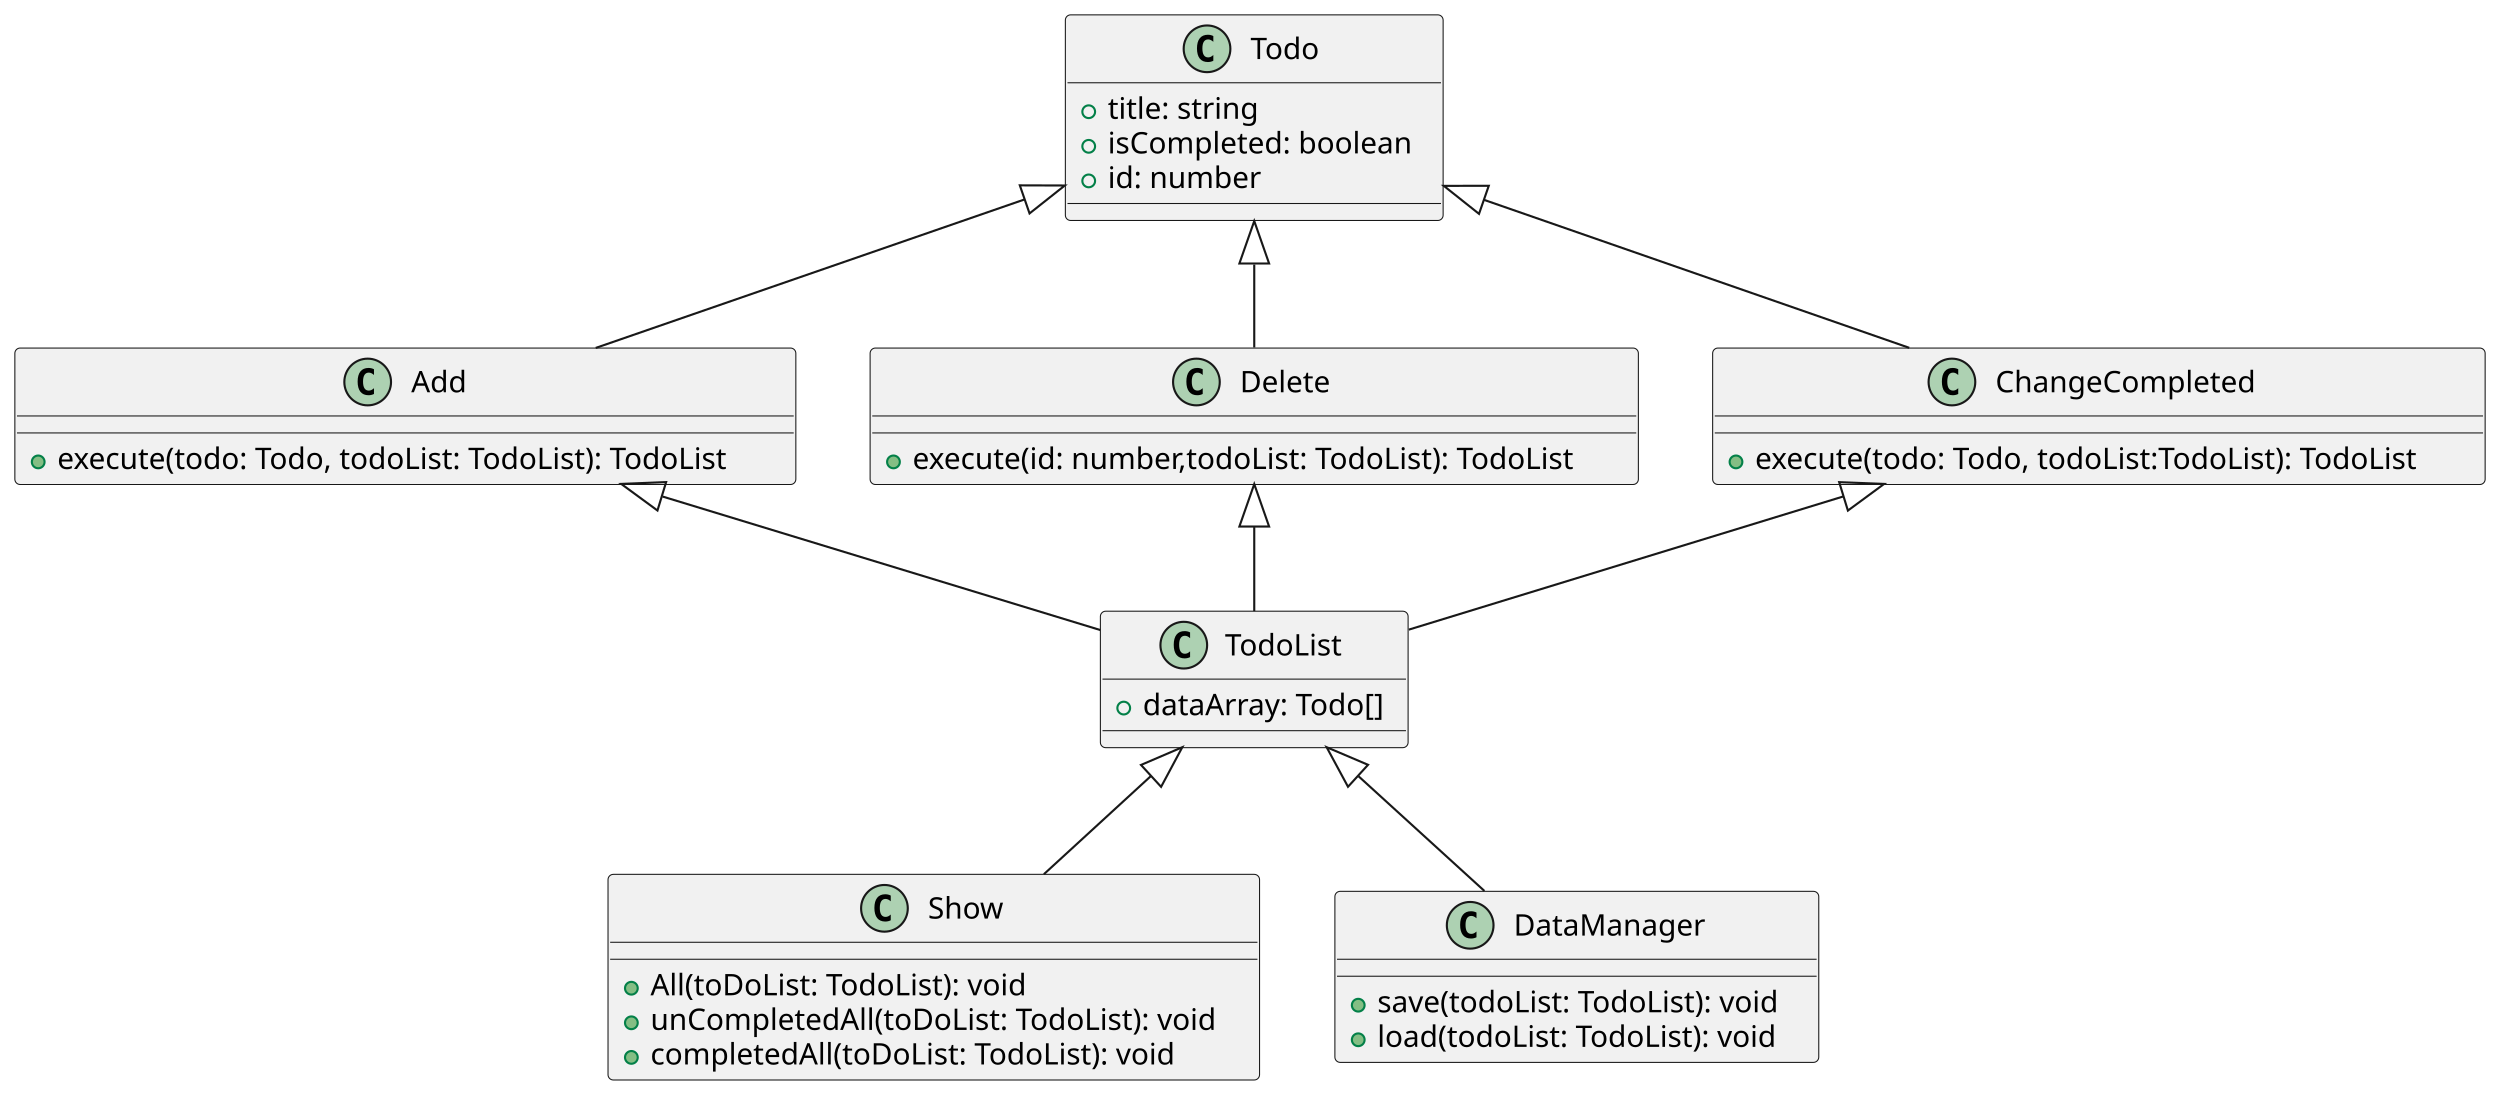
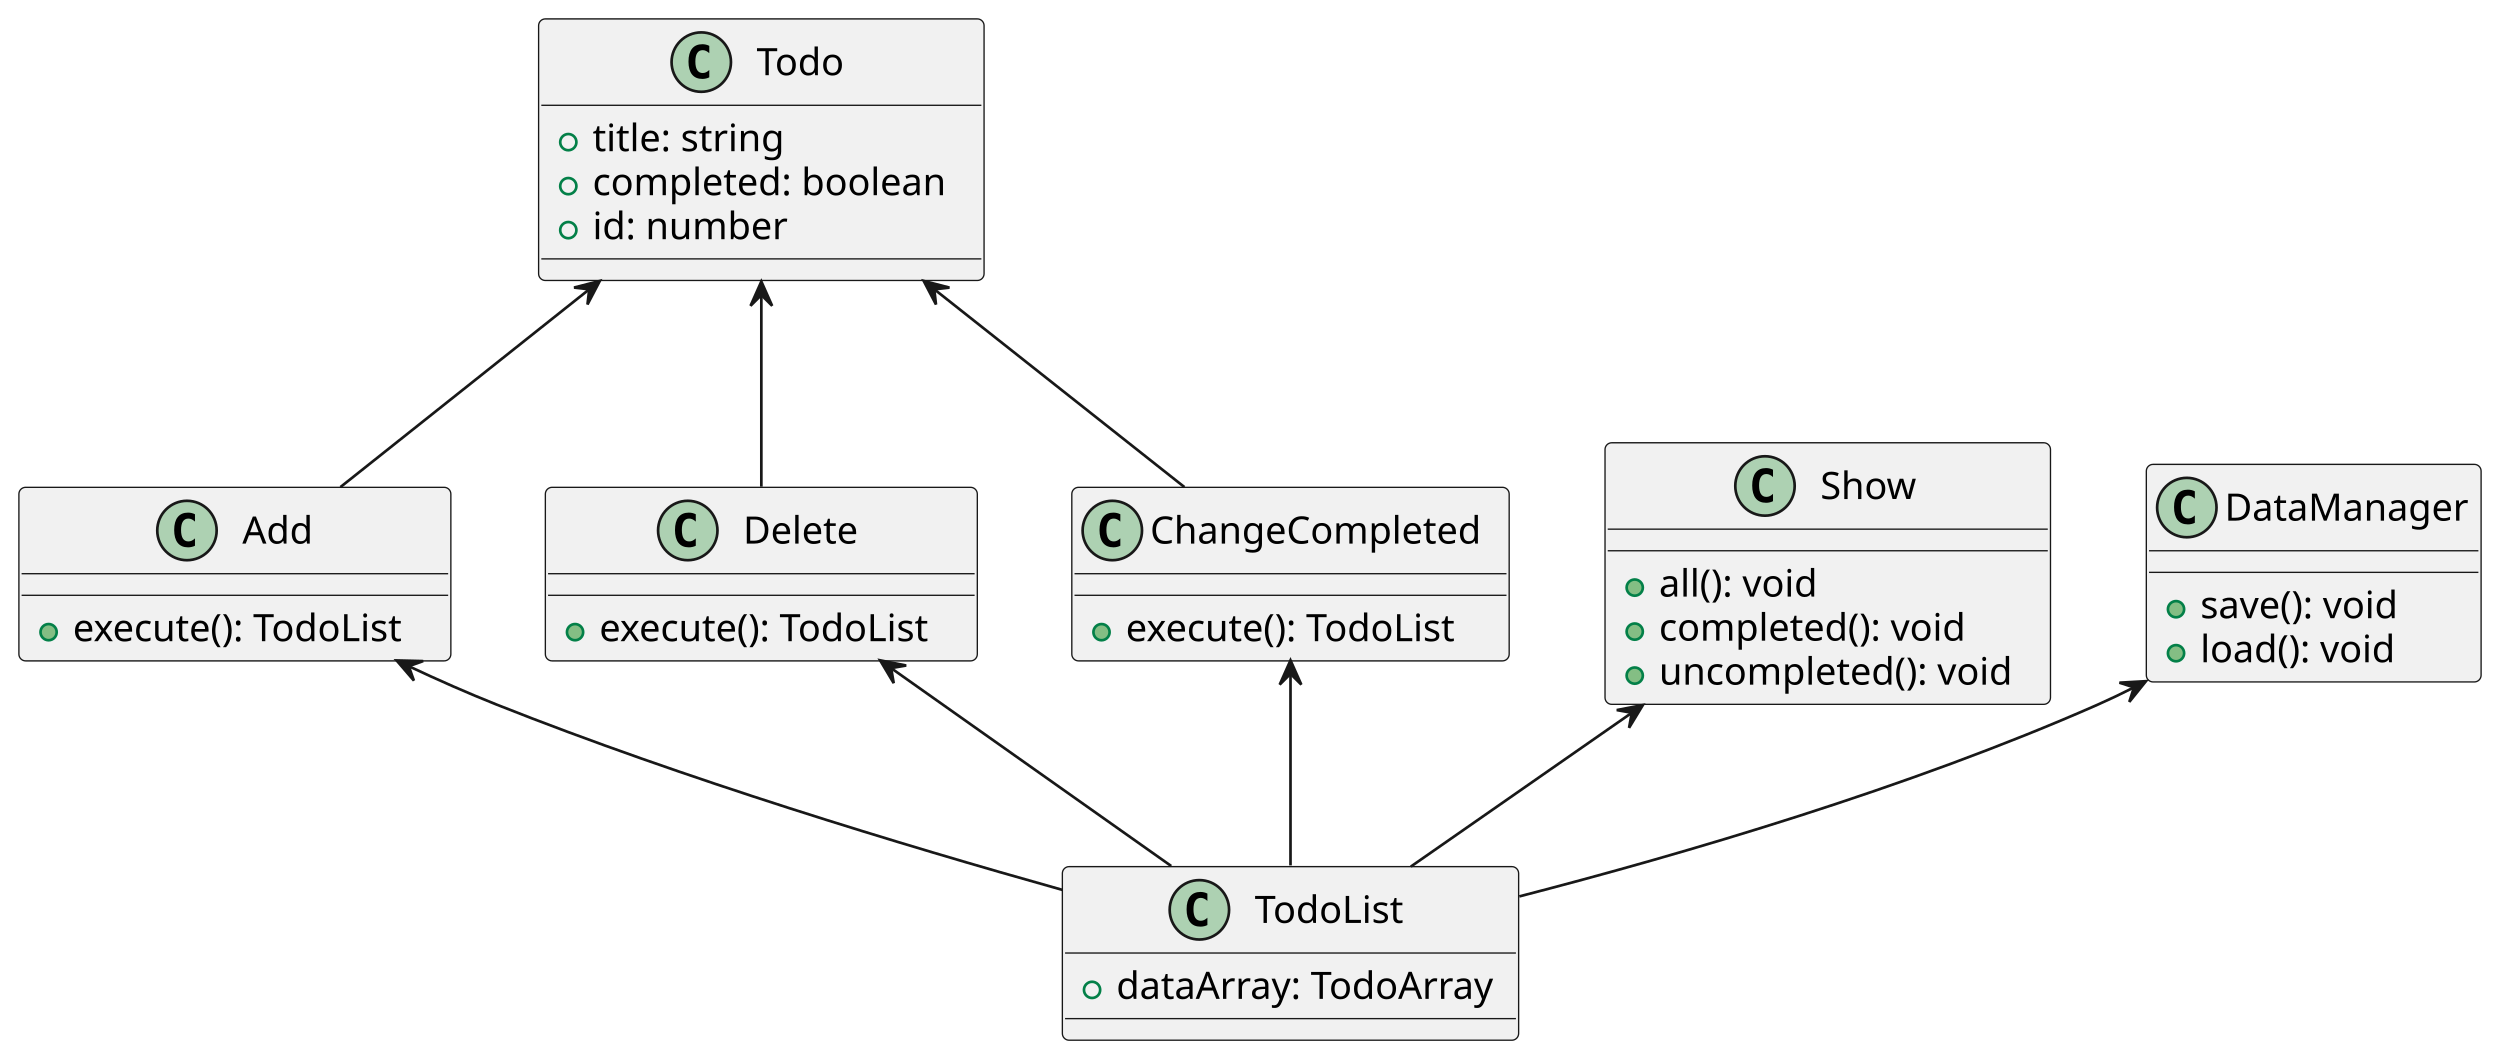
- <svg xmlns="http://www.w3.org/2000/svg" contentStyleType="text/css" height="515px" preserveAspectRatio="none" style="width:1178px;height:515px;background:#FFFFFF;" version="1.1" viewBox="0 0 1178 515" width="1178px" zoomAndPan="magnify">
+ <svg xmlns="http://www.w3.org/2000/svg" contentStyleType="text/css" height="392px" preserveAspectRatio="none" style="width:926px;height:392px;background:#FFFFFF;" version="1.1" viewBox="0 0 926 392" width="926px" zoomAndPan="magnify">
  <defs />
  <g>
    <g id="elem_Todo">
-       <rect codeLine="1" fill="#F1F1F1" height="96.891" id="Todo" rx="2.5" ry="2.5" style="stroke:#181818;stroke-width:0.5;" width="178" x="502" y="7" />
-       <ellipse cx="568.75" cy="23" fill="#ADD1B2" rx="11" ry="11" style="stroke:#181818;stroke-width:1.0;" />
-       <path d="M571.719,28.641 Q571.141,28.938 570.5,29.078 Q569.859,29.234 569.156,29.234 Q566.656,29.234 565.328,27.594 Q564.016,25.938 564.016,22.812 Q564.016,19.688 565.328,18.031 Q566.656,16.375 569.156,16.375 Q569.859,16.375 570.5,16.531 Q571.156,16.688 571.719,16.984 L571.719,19.703 Q571.094,19.125 570.5,18.859 Q569.906,18.578 569.281,18.578 Q567.938,18.578 567.25,19.656 Q566.562,20.719 566.562,22.812 Q566.562,24.906 567.25,25.984 Q567.938,27.047 569.281,27.047 Q569.906,27.047 570.5,26.781 Q571.094,26.5 571.719,25.922 L571.719,28.641 Z " fill="#000000" />
-       <text fill="#000000" font-family="sans-serif" font-size="14" lengthAdjust="spacing" textLength="36" x="589.25" y="27.847">Todo</text>
-       <line style="stroke:#181818;stroke-width:0.5;" x1="503" x2="679" y1="39" y2="39" />
-       <ellipse cx="513" cy="52.648" fill="none" rx="3" ry="3" style="stroke:#038048;stroke-width:1.0;" />
-       <text fill="#000000" font-family="sans-serif" font-size="14" lengthAdjust="spacing" textLength="73" x="522" y="55.995">title: string</text>
-       <ellipse cx="513" cy="68.945" fill="none" rx="3" ry="3" style="stroke:#038048;stroke-width:1.0;" />
-       <text fill="#000000" font-family="sans-serif" font-size="14" lengthAdjust="spacing" textLength="152" x="522" y="72.292">isCompleted: boolean</text>
-       <ellipse cx="513" cy="85.242" fill="none" rx="3" ry="3" style="stroke:#038048;stroke-width:1.0;" />
-       <text fill="#000000" font-family="sans-serif" font-size="14" lengthAdjust="spacing" textLength="75" x="522" y="88.589">id: number</text>
-       <line style="stroke:#181818;stroke-width:0.5;" x1="503" x2="679" y1="95.891" y2="95.891" />
+       <rect codeLine="1" fill="#F1F1F1" height="96.891" id="Todo" rx="2.5" ry="2.5" style="stroke:#181818;stroke-width:0.5;" width="165" x="199.5" y="7" />
+       <ellipse cx="259.75" cy="23" fill="#ADD1B2" rx="11" ry="11" style="stroke:#181818;stroke-width:1.0;" />
+       <path d="M262.719,28.641 Q262.141,28.938 261.5,29.078 Q260.859,29.234 260.156,29.234 Q257.656,29.234 256.328,27.594 Q255.016,25.938 255.016,22.812 Q255.016,19.688 256.328,18.031 Q257.656,16.375 260.156,16.375 Q260.859,16.375 261.5,16.531 Q262.156,16.688 262.719,16.984 L262.719,19.703 Q262.094,19.125 261.5,18.859 Q260.906,18.578 260.281,18.578 Q258.938,18.578 258.25,19.656 Q257.562,20.719 257.562,22.812 Q257.562,24.906 258.25,25.984 Q258.938,27.047 260.281,27.047 Q260.906,27.047 261.5,26.781 Q262.094,26.5 262.719,25.922 L262.719,28.641 Z " fill="#000000" />
+       <text fill="#000000" font-family="sans-serif" font-size="14" lengthAdjust="spacing" textLength="36" x="280.25" y="27.847">Todo</text>
+       <line style="stroke:#181818;stroke-width:0.5;" x1="200.5" x2="363.5" y1="39" y2="39" />
+       <ellipse cx="210.5" cy="52.648" fill="none" rx="3" ry="3" style="stroke:#038048;stroke-width:1.0;" />
+       <text fill="#000000" font-family="sans-serif" font-size="14" lengthAdjust="spacing" textLength="73" x="219.5" y="55.995">title: string</text>
+       <ellipse cx="210.5" cy="68.945" fill="none" rx="3" ry="3" style="stroke:#038048;stroke-width:1.0;" />
+       <text fill="#000000" font-family="sans-serif" font-size="14" lengthAdjust="spacing" textLength="139" x="219.5" y="72.292">completed: boolean</text>
+       <ellipse cx="210.5" cy="85.242" fill="none" rx="3" ry="3" style="stroke:#038048;stroke-width:1.0;" />
+       <text fill="#000000" font-family="sans-serif" font-size="14" lengthAdjust="spacing" textLength="75" x="219.5" y="88.589">id: number</text>
+       <line style="stroke:#181818;stroke-width:0.5;" x1="200.5" x2="363.5" y1="95.891" y2="95.891" />
+     </g>
+     <g id="elem_Add">
+       <rect codeLine="6" fill="#F1F1F1" height="64.297" id="Add" rx="2.5" ry="2.5" style="stroke:#181818;stroke-width:0.5;" width="160" x="7" y="180.5" />
+       <ellipse cx="69.25" cy="196.5" fill="#ADD1B2" rx="11" ry="11" style="stroke:#181818;stroke-width:1.0;" />
+       <path d="M72.219,202.141 Q71.641,202.438 71,202.578 Q70.359,202.734 69.656,202.734 Q67.156,202.734 65.828,201.094 Q64.516,199.438 64.516,196.312 Q64.516,193.188 65.828,191.531 Q67.156,189.875 69.656,189.875 Q70.359,189.875 71,190.031 Q71.656,190.188 72.219,190.484 L72.219,193.203 Q71.594,192.625 71,192.359 Q70.406,192.078 69.781,192.078 Q68.438,192.078 67.75,193.156 Q67.062,194.219 67.062,196.312 Q67.062,198.406 67.75,199.484 Q68.438,200.547 69.781,200.547 Q70.406,200.547 71,200.281 Q71.594,200 72.219,199.422 L72.219,202.141 Z " fill="#000000" />
+       <text fill="#000000" font-family="sans-serif" font-size="14" lengthAdjust="spacing" textLength="27" x="89.75" y="201.347">Add</text>
+       <line style="stroke:#181818;stroke-width:0.5;" x1="8" x2="166" y1="212.5" y2="212.5" />
+       <line style="stroke:#181818;stroke-width:0.5;" x1="8" x2="166" y1="220.5" y2="220.5" />
+       <ellipse cx="18" cy="234.148" fill="#84BE84" rx="3" ry="3" style="stroke:#038048;stroke-width:1.0;" />
+       <text fill="#000000" font-family="sans-serif" font-size="14" lengthAdjust="spacing" textLength="134" x="27" y="237.495">execute(): TodoList</text>
+     </g>
+     <g id="elem_Delete">
+       <rect codeLine="9" fill="#F1F1F1" height="64.297" id="Delete" rx="2.5" ry="2.5" style="stroke:#181818;stroke-width:0.5;" width="160" x="202" y="180.5" />
+       <ellipse cx="254.75" cy="196.5" fill="#ADD1B2" rx="11" ry="11" style="stroke:#181818;stroke-width:1.0;" />
+       <path d="M257.719,202.141 Q257.141,202.438 256.5,202.578 Q255.859,202.734 255.156,202.734 Q252.656,202.734 251.328,201.094 Q250.016,199.438 250.016,196.312 Q250.016,193.188 251.328,191.531 Q252.656,189.875 255.156,189.875 Q255.859,189.875 256.5,190.031 Q257.156,190.188 257.719,190.484 L257.719,193.203 Q257.094,192.625 256.5,192.359 Q255.906,192.078 255.281,192.078 Q253.938,192.078 253.25,193.156 Q252.562,194.219 252.562,196.312 Q252.562,198.406 253.25,199.484 Q253.938,200.547 255.281,200.547 Q255.906,200.547 256.5,200.281 Q257.094,200 257.719,199.422 L257.719,202.141 Z " fill="#000000" />
+       <text fill="#000000" font-family="sans-serif" font-size="14" lengthAdjust="spacing" textLength="46" x="275.25" y="201.347">Delete</text>
+       <line style="stroke:#181818;stroke-width:0.5;" x1="203" x2="361" y1="212.5" y2="212.5" />
+       <line style="stroke:#181818;stroke-width:0.5;" x1="203" x2="361" y1="220.5" y2="220.5" />
+       <ellipse cx="213" cy="234.148" fill="#84BE84" rx="3" ry="3" style="stroke:#038048;stroke-width:1.0;" />
+       <text fill="#000000" font-family="sans-serif" font-size="14" lengthAdjust="spacing" textLength="134" x="222" y="237.495">execute(): TodoList</text>
+     </g>
+     <g id="elem_ChangeCompleted">
+       <rect codeLine="12" fill="#F1F1F1" height="64.297" id="ChangeCompleted" rx="2.5" ry="2.5" style="stroke:#181818;stroke-width:0.5;" width="162" x="397" y="180.5" />
+       <ellipse cx="412" cy="196.5" fill="#ADD1B2" rx="11" ry="11" style="stroke:#181818;stroke-width:1.0;" />
+       <path d="M414.969,202.141 Q414.391,202.438 413.75,202.578 Q413.109,202.734 412.406,202.734 Q409.906,202.734 408.578,201.094 Q407.266,199.438 407.266,196.312 Q407.266,193.188 408.578,191.531 Q409.906,189.875 412.406,189.875 Q413.109,189.875 413.75,190.031 Q414.406,190.188 414.969,190.484 L414.969,193.203 Q414.344,192.625 413.75,192.359 Q413.156,192.078 412.531,192.078 Q411.188,192.078 410.5,193.156 Q409.812,194.219 409.812,196.312 Q409.812,198.406 410.5,199.484 Q411.188,200.547 412.531,200.547 Q413.156,200.547 413.75,200.281 Q414.344,200 414.969,199.422 L414.969,202.141 Z " fill="#000000" />
+       <text fill="#000000" font-family="sans-serif" font-size="14" lengthAdjust="spacing" textLength="130" x="426" y="201.347">ChangeCompleted</text>
+       <line style="stroke:#181818;stroke-width:0.5;" x1="398" x2="558" y1="212.5" y2="212.5" />
+       <line style="stroke:#181818;stroke-width:0.5;" x1="398" x2="558" y1="220.5" y2="220.5" />
+       <ellipse cx="408" cy="234.148" fill="#84BE84" rx="3" ry="3" style="stroke:#038048;stroke-width:1.0;" />
+       <text fill="#000000" font-family="sans-serif" font-size="14" lengthAdjust="spacing" textLength="134" x="417" y="237.495">execute(): TodoList</text>
+     </g>
+     <g id="elem_Show">
+       <rect codeLine="16" fill="#F1F1F1" height="96.891" id="Show" rx="2.5" ry="2.5" style="stroke:#181818;stroke-width:0.5;" width="165" x="594.5" y="164" />
+       <ellipse cx="653.75" cy="180" fill="#ADD1B2" rx="11" ry="11" style="stroke:#181818;stroke-width:1.0;" />
+       <path d="M656.719,185.641 Q656.141,185.938 655.5,186.078 Q654.859,186.234 654.156,186.234 Q651.656,186.234 650.328,184.594 Q649.016,182.938 649.016,179.812 Q649.016,176.688 650.328,175.031 Q651.656,173.375 654.156,173.375 Q654.859,173.375 655.5,173.531 Q656.156,173.688 656.719,173.984 L656.719,176.703 Q656.094,176.125 655.5,175.859 Q654.906,175.578 654.281,175.578 Q652.938,175.578 652.25,176.656 Q651.562,177.719 651.562,179.812 Q651.562,181.906 652.25,182.984 Q652.938,184.047 654.281,184.047 Q654.906,184.047 655.5,183.781 Q656.094,183.5 656.719,182.922 L656.719,185.641 Z " fill="#000000" />
+       <text fill="#000000" font-family="sans-serif" font-size="14" lengthAdjust="spacing" textLength="38" x="674.25" y="184.847">Show</text>
+       <line style="stroke:#181818;stroke-width:0.5;" x1="595.5" x2="758.5" y1="196" y2="196" />
+       <line style="stroke:#181818;stroke-width:0.5;" x1="595.5" x2="758.5" y1="204" y2="204" />
+       <ellipse cx="605.5" cy="217.648" fill="#84BE84" rx="3" ry="3" style="stroke:#038048;stroke-width:1.0;" />
+       <text fill="#000000" font-family="sans-serif" font-size="14" lengthAdjust="spacing" textLength="61" x="614.5" y="220.995">all(): void</text>
+       <ellipse cx="605.5" cy="233.945" fill="#84BE84" rx="3" ry="3" style="stroke:#038048;stroke-width:1.0;" />
+       <text fill="#000000" font-family="sans-serif" font-size="14" lengthAdjust="spacing" textLength="121" x="614.5" y="237.292">completed(): void</text>
+       <ellipse cx="605.5" cy="250.242" fill="#84BE84" rx="3" ry="3" style="stroke:#038048;stroke-width:1.0;" />
+       <text fill="#000000" font-family="sans-serif" font-size="14" lengthAdjust="spacing" textLength="139" x="614.5" y="253.589">uncompleted(): void</text>
+     </g>
+     <g id="elem_DataManager">
+       <rect codeLine="22" fill="#F1F1F1" height="80.594" id="DataManager" rx="2.5" ry="2.5" style="stroke:#181818;stroke-width:0.5;" width="124" x="795" y="172" />
+       <ellipse cx="810" cy="188" fill="#ADD1B2" rx="11" ry="11" style="stroke:#181818;stroke-width:1.0;" />
+       <path d="M812.969,193.641 Q812.391,193.938 811.75,194.078 Q811.109,194.234 810.406,194.234 Q807.906,194.234 806.578,192.594 Q805.266,190.938 805.266,187.812 Q805.266,184.688 806.578,183.031 Q807.906,181.375 810.406,181.375 Q811.109,181.375 811.75,181.531 Q812.406,181.688 812.969,181.984 L812.969,184.703 Q812.344,184.125 811.75,183.859 Q811.156,183.578 810.531,183.578 Q809.188,183.578 808.5,184.656 Q807.812,185.719 807.812,187.812 Q807.812,189.906 808.5,190.984 Q809.188,192.047 810.531,192.047 Q811.156,192.047 811.75,191.781 Q812.344,191.5 812.969,190.922 L812.969,193.641 Z " fill="#000000" />
+       <text fill="#000000" font-family="sans-serif" font-size="14" lengthAdjust="spacing" textLength="92" x="824" y="192.847">DataManager</text>
+       <line style="stroke:#181818;stroke-width:0.5;" x1="796" x2="918" y1="204" y2="204" />
+       <line style="stroke:#181818;stroke-width:0.5;" x1="796" x2="918" y1="212" y2="212" />
+       <ellipse cx="806" cy="225.648" fill="#84BE84" rx="3" ry="3" style="stroke:#038048;stroke-width:1.0;" />
+       <text fill="#000000" font-family="sans-serif" font-size="14" lengthAdjust="spacing" textLength="79" x="815" y="228.995">save(): void</text>
+       <ellipse cx="806" cy="241.945" fill="#84BE84" rx="3" ry="3" style="stroke:#038048;stroke-width:1.0;" />
+       <text fill="#000000" font-family="sans-serif" font-size="14" lengthAdjust="spacing" textLength="76" x="815" y="245.292">load(): void</text>
    </g>
    <g id="elem_TodoList">
-       <rect codeLine="6" fill="#F1F1F1" height="64.297" id="TodoList" rx="2.5" ry="2.5" style="stroke:#181818;stroke-width:0.5;" width="145" x="518.5" y="288" />
-       <ellipse cx="557.8" cy="304" fill="#ADD1B2" rx="11" ry="11" style="stroke:#181818;stroke-width:1.0;" />
-       <path d="M560.769,309.641 Q560.191,309.938 559.55,310.078 Q558.909,310.234 558.206,310.234 Q555.706,310.234 554.378,308.594 Q553.066,306.938 553.066,303.812 Q553.066,300.688 554.378,299.031 Q555.706,297.375 558.206,297.375 Q558.909,297.375 559.55,297.531 Q560.206,297.688 560.769,297.984 L560.769,300.703 Q560.144,300.125 559.55,299.859 Q558.956,299.578 558.331,299.578 Q556.987,299.578 556.3,300.656 Q555.612,301.719 555.612,303.812 Q555.612,305.906 556.3,306.984 Q556.987,308.047 558.331,308.047 Q558.956,308.047 559.55,307.781 Q560.144,307.5 560.769,306.922 L560.769,309.641 Z " fill="#000000" />
-       <text fill="#000000" font-family="sans-serif" font-size="14" lengthAdjust="spacing" textLength="59" x="577.2" y="308.847">TodoList</text>
-       <line style="stroke:#181818;stroke-width:0.5;" x1="519.5" x2="662.5" y1="320" y2="320" />
-       <ellipse cx="529.5" cy="333.648" fill="none" rx="3" ry="3" style="stroke:#038048;stroke-width:1.0;" />
-       <text fill="#000000" font-family="sans-serif" font-size="14" lengthAdjust="spacing" textLength="119" x="538.5" y="336.995">dataArray: Todo[]</text>
-       <line style="stroke:#181818;stroke-width:0.5;" x1="519.5" x2="662.5" y1="344.297" y2="344.297" />
+       <rect codeLine="27" fill="#F1F1F1" height="64.297" id="TodoList" rx="2.5" ry="2.5" style="stroke:#181818;stroke-width:0.5;" width="169" x="393.5" y="321" />
+       <ellipse cx="444.25" cy="337" fill="#ADD1B2" rx="11" ry="11" style="stroke:#181818;stroke-width:1.0;" />
+       <path d="M447.219,342.641 Q446.641,342.938 446,343.078 Q445.359,343.234 444.656,343.234 Q442.156,343.234 440.828,341.594 Q439.516,339.938 439.516,336.812 Q439.516,333.688 440.828,332.031 Q442.156,330.375 444.656,330.375 Q445.359,330.375 446,330.531 Q446.656,330.688 447.219,330.984 L447.219,333.703 Q446.594,333.125 446,332.859 Q445.406,332.578 444.781,332.578 Q443.438,332.578 442.75,333.656 Q442.062,334.719 442.062,336.812 Q442.062,338.906 442.75,339.984 Q443.438,341.047 444.781,341.047 Q445.406,341.047 446,340.781 Q446.594,340.5 447.219,339.922 L447.219,342.641 Z " fill="#000000" />
+       <text fill="#000000" font-family="sans-serif" font-size="14" lengthAdjust="spacing" textLength="59" x="464.75" y="341.847">TodoList</text>
+       <line style="stroke:#181818;stroke-width:0.5;" x1="394.5" x2="561.5" y1="353" y2="353" />
+       <ellipse cx="404.5" cy="366.648" fill="none" rx="3" ry="3" style="stroke:#038048;stroke-width:1.0;" />
+       <text fill="#000000" font-family="sans-serif" font-size="14" lengthAdjust="spacing" textLength="143" x="413.5" y="369.995">dataArray: TodoArray</text>
+       <line style="stroke:#181818;stroke-width:0.5;" x1="394.5" x2="561.5" y1="377.297" y2="377.297" />
    </g>
-     <g id="elem_Add">
-       <rect codeLine="9" fill="#F1F1F1" height="64.297" id="Add" rx="2.5" ry="2.5" style="stroke:#181818;stroke-width:0.5;" width="368" x="7" y="164" />
-       <ellipse cx="173.25" cy="180" fill="#ADD1B2" rx="11" ry="11" style="stroke:#181818;stroke-width:1.0;" />
-       <path d="M176.219,185.641 Q175.641,185.938 175,186.078 Q174.359,186.234 173.656,186.234 Q171.156,186.234 169.828,184.594 Q168.516,182.938 168.516,179.812 Q168.516,176.688 169.828,175.031 Q171.156,173.375 173.656,173.375 Q174.359,173.375 175,173.531 Q175.656,173.688 176.219,173.984 L176.219,176.703 Q175.594,176.125 175,175.859 Q174.406,175.578 173.781,175.578 Q172.438,175.578 171.75,176.656 Q171.062,177.719 171.062,179.812 Q171.062,181.906 171.75,182.984 Q172.438,184.047 173.781,184.047 Q174.406,184.047 175,183.781 Q175.594,183.5 176.219,182.922 L176.219,185.641 Z " fill="#000000" />
-       <text fill="#000000" font-family="sans-serif" font-size="14" lengthAdjust="spacing" textLength="27" x="193.75" y="184.847">Add</text>
-       <line style="stroke:#181818;stroke-width:0.5;" x1="8" x2="374" y1="196" y2="196" />
-       <line style="stroke:#181818;stroke-width:0.5;" x1="8" x2="374" y1="204" y2="204" />
-       <ellipse cx="18" cy="217.648" fill="#84BE84" rx="3" ry="3" style="stroke:#038048;stroke-width:1.0;" />
-       <text fill="#000000" font-family="sans-serif" font-size="14" lengthAdjust="spacing" textLength="342" x="27" y="220.995">execute(todo: Todo, todoList: TodoList): TodoList</text>
-     </g>
-     <g id="elem_Delete">
-       <rect codeLine="12" fill="#F1F1F1" height="64.297" id="Delete" rx="2.5" ry="2.5" style="stroke:#181818;stroke-width:0.5;" width="362" x="410" y="164" />
-       <ellipse cx="563.75" cy="180" fill="#ADD1B2" rx="11" ry="11" style="stroke:#181818;stroke-width:1.0;" />
-       <path d="M566.719,185.641 Q566.141,185.938 565.5,186.078 Q564.859,186.234 564.156,186.234 Q561.656,186.234 560.328,184.594 Q559.016,182.938 559.016,179.812 Q559.016,176.688 560.328,175.031 Q561.656,173.375 564.156,173.375 Q564.859,173.375 565.5,173.531 Q566.156,173.688 566.719,173.984 L566.719,176.703 Q566.094,176.125 565.5,175.859 Q564.906,175.578 564.281,175.578 Q562.938,175.578 562.25,176.656 Q561.562,177.719 561.562,179.812 Q561.562,181.906 562.25,182.984 Q562.938,184.047 564.281,184.047 Q564.906,184.047 565.5,183.781 Q566.094,183.5 566.719,182.922 L566.719,185.641 Z " fill="#000000" />
-       <text fill="#000000" font-family="sans-serif" font-size="14" lengthAdjust="spacing" textLength="46" x="584.25" y="184.847">Delete</text>
-       <line style="stroke:#181818;stroke-width:0.5;" x1="411" x2="771" y1="196" y2="196" />
-       <line style="stroke:#181818;stroke-width:0.5;" x1="411" x2="771" y1="204" y2="204" />
-       <ellipse cx="421" cy="217.648" fill="#84BE84" rx="3" ry="3" style="stroke:#038048;stroke-width:1.0;" />
-       <text fill="#000000" font-family="sans-serif" font-size="14" lengthAdjust="spacing" textLength="336" x="430" y="220.995">execute(id: number,todoList: TodoList): TodoList</text>
-     </g>
-     <g id="elem_ChangeCompleted">
-       <rect codeLine="15" fill="#F1F1F1" height="64.297" id="ChangeCompleted" rx="2.5" ry="2.5" style="stroke:#181818;stroke-width:0.5;" width="364" x="807" y="164" />
-       <ellipse cx="919.75" cy="180" fill="#ADD1B2" rx="11" ry="11" style="stroke:#181818;stroke-width:1.0;" />
-       <path d="M922.719,185.641 Q922.141,185.938 921.5,186.078 Q920.859,186.234 920.156,186.234 Q917.656,186.234 916.328,184.594 Q915.016,182.938 915.016,179.812 Q915.016,176.688 916.328,175.031 Q917.656,173.375 920.156,173.375 Q920.859,173.375 921.5,173.531 Q922.156,173.688 922.719,173.984 L922.719,176.703 Q922.094,176.125 921.5,175.859 Q920.906,175.578 920.281,175.578 Q918.938,175.578 918.25,176.656 Q917.562,177.719 917.562,179.812 Q917.562,181.906 918.25,182.984 Q918.938,184.047 920.281,184.047 Q920.906,184.047 921.5,183.781 Q922.094,183.5 922.719,182.922 L922.719,185.641 Z " fill="#000000" />
-       <text fill="#000000" font-family="sans-serif" font-size="14" lengthAdjust="spacing" textLength="130" x="940.25" y="184.847">ChangeCompleted</text>
-       <line style="stroke:#181818;stroke-width:0.5;" x1="808" x2="1170" y1="196" y2="196" />
-       <line style="stroke:#181818;stroke-width:0.5;" x1="808" x2="1170" y1="204" y2="204" />
-       <ellipse cx="818" cy="217.648" fill="#84BE84" rx="3" ry="3" style="stroke:#038048;stroke-width:1.0;" />
-       <text fill="#000000" font-family="sans-serif" font-size="14" lengthAdjust="spacing" textLength="338" x="827" y="220.995">execute(todo: Todo, todoList:TodoList): TodoList</text>
-     </g>
-     <g id="elem_Show">
-       <rect codeLine="18" fill="#F1F1F1" height="96.891" id="Show" rx="2.5" ry="2.5" style="stroke:#181818;stroke-width:0.5;" width="307" x="286.5" y="412" />
-       <ellipse cx="416.75" cy="428" fill="#ADD1B2" rx="11" ry="11" style="stroke:#181818;stroke-width:1.0;" />
-       <path d="M419.719,433.641 Q419.141,433.938 418.5,434.078 Q417.859,434.234 417.156,434.234 Q414.656,434.234 413.328,432.594 Q412.016,430.938 412.016,427.812 Q412.016,424.688 413.328,423.031 Q414.656,421.375 417.156,421.375 Q417.859,421.375 418.5,421.531 Q419.156,421.688 419.719,421.984 L419.719,424.703 Q419.094,424.125 418.5,423.859 Q417.906,423.578 417.281,423.578 Q415.938,423.578 415.25,424.656 Q414.562,425.719 414.562,427.812 Q414.562,429.906 415.25,430.984 Q415.938,432.047 417.281,432.047 Q417.906,432.047 418.5,431.781 Q419.094,431.5 419.719,430.922 L419.719,433.641 Z " fill="#000000" />
-       <text fill="#000000" font-family="sans-serif" font-size="14" lengthAdjust="spacing" textLength="38" x="437.25" y="432.847">Show</text>
-       <line style="stroke:#181818;stroke-width:0.5;" x1="287.5" x2="592.5" y1="444" y2="444" />
-       <line style="stroke:#181818;stroke-width:0.5;" x1="287.5" x2="592.5" y1="452" y2="452" />
-       <ellipse cx="297.5" cy="465.648" fill="#84BE84" rx="3" ry="3" style="stroke:#038048;stroke-width:1.0;" />
-       <text fill="#000000" font-family="sans-serif" font-size="14" lengthAdjust="spacing" textLength="187" x="306.5" y="468.995">All(toDoList: TodoList): void</text>
-       <ellipse cx="297.5" cy="481.945" fill="#84BE84" rx="3" ry="3" style="stroke:#038048;stroke-width:1.0;" />
-       <text fill="#000000" font-family="sans-serif" font-size="14" lengthAdjust="spacing" textLength="281" x="306.5" y="485.292">unCompletedAll(toDoList: TodoList): void</text>
-       <ellipse cx="297.5" cy="498.242" fill="#84BE84" rx="3" ry="3" style="stroke:#038048;stroke-width:1.0;" />
-       <text fill="#000000" font-family="sans-serif" font-size="14" lengthAdjust="spacing" textLength="261" x="306.5" y="501.589">completedAll(toDoList: TodoList): void</text>
-     </g>
-     <g id="elem_DataManager">
-       <rect codeLine="23" fill="#F1F1F1" height="80.594" id="DataManager" rx="2.5" ry="2.5" style="stroke:#181818;stroke-width:0.5;" width="228" x="629" y="420" />
-       <ellipse cx="692.75" cy="436" fill="#ADD1B2" rx="11" ry="11" style="stroke:#181818;stroke-width:1.0;" />
-       <path d="M695.719,441.641 Q695.141,441.938 694.5,442.078 Q693.859,442.234 693.156,442.234 Q690.656,442.234 689.328,440.594 Q688.016,438.938 688.016,435.812 Q688.016,432.688 689.328,431.031 Q690.656,429.375 693.156,429.375 Q693.859,429.375 694.5,429.531 Q695.156,429.688 695.719,429.984 L695.719,432.703 Q695.094,432.125 694.5,431.859 Q693.906,431.578 693.281,431.578 Q691.938,431.578 691.25,432.656 Q690.562,433.719 690.562,435.812 Q690.562,437.906 691.25,438.984 Q691.938,440.047 693.281,440.047 Q693.906,440.047 694.5,439.781 Q695.094,439.5 695.719,438.922 L695.719,441.641 Z " fill="#000000" />
-       <text fill="#000000" font-family="sans-serif" font-size="14" lengthAdjust="spacing" textLength="92" x="713.25" y="440.847">DataManager</text>
-       <line style="stroke:#181818;stroke-width:0.5;" x1="630" x2="856" y1="452" y2="452" />
-       <line style="stroke:#181818;stroke-width:0.5;" x1="630" x2="856" y1="460" y2="460" />
-       <ellipse cx="640" cy="473.648" fill="#84BE84" rx="3" ry="3" style="stroke:#038048;stroke-width:1.0;" />
-       <text fill="#000000" font-family="sans-serif" font-size="14" lengthAdjust="spacing" textLength="202" x="649" y="476.995">save(todoList: TodoList): void</text>
-       <ellipse cx="640" cy="489.945" fill="#84BE84" rx="3" ry="3" style="stroke:#038048;stroke-width:1.0;" />
-       <text fill="#000000" font-family="sans-serif" font-size="14" lengthAdjust="spacing" textLength="199" x="649" y="493.292">load(todoList: TodoList): void</text>
+     <g id="link_Todo_Add">
+       <path codeLine="31" d="M218.11,107.28 C187.74,131.42 152.42,159.5 126.09,180.42 " fill="none" id="Todo-backto-Add" style="stroke:#181818;stroke-width:1.0;" />
+       <polygon fill="#181818" points="222.17,104.06,212.631,106.512,218.25,107.164,217.598,112.783,222.17,104.06" style="stroke:#181818;stroke-width:1.0;" />
    </g>
    <g id="link_Todo_Delete">
-       <path codeLine="28" d="M591,124.64 C591,138.34 591,152.1 591,163.77 " fill="none" id="Todo-backto-Delete" style="stroke:#181818;stroke-width:1.0;" />
-       <polygon fill="none" points="584,124.16,591,104.16,598,124.16,584,124.16" style="stroke:#181818;stroke-width:1.0;" />
-     </g>
-     <g id="link_Todo_Add">
-       <path codeLine="29" d="M482.63,94.02 C419.35,115.93 340.46,143.25 280.69,163.95 " fill="none" id="Todo-backto-Add" style="stroke:#181818;stroke-width:1.0;" />
-       <polygon fill="none" points="480.54,87.34,501.73,87.41,485.12,100.57,480.54,87.34" style="stroke:#181818;stroke-width:1.0;" />
+       <path codeLine="32" d="M282,109.55 C282,133.11 282,160.02 282,180.27 " fill="none" id="Todo-backto-Delete" style="stroke:#181818;stroke-width:1.0;" />
+       <polygon fill="#181818" points="282,104.27,278,113.27,282,109.27,286,113.27,282,104.27" style="stroke:#181818;stroke-width:1.0;" />
    </g>
    <g id="link_Todo_ChangeCompleted">
-       <path codeLine="30" d="M699.29,94.18 C762.13,116.05 840.33,143.26 899.64,163.9 " fill="none" id="Todo-backto-ChangeCompleted" style="stroke:#181818;stroke-width:1.0;" />
-       <polygon fill="none" points="696.91,100.77,680.32,87.58,701.51,87.54,696.91,100.77" style="stroke:#181818;stroke-width:1.0;" />
+       <path codeLine="33" d="M346.22,107.28 C376.74,131.42 412.24,159.5 438.71,180.42 " fill="none" id="Todo-backto-ChangeCompleted" style="stroke:#181818;stroke-width:1.0;" />
+       <polygon fill="#181818" points="342.14,104.06,346.692,112.794,346.053,107.173,351.673,106.533,342.14,104.06" style="stroke:#181818;stroke-width:1.0;" />
    </g>
-     <g id="link_TodoList_Show">
-       <path codeLine="32" d="M542.35,365.63 C526.22,380.41 508.22,396.93 491.87,411.93 " fill="none" id="TodoList-backto-Show" style="stroke:#181818;stroke-width:1.0;" />
-       <polygon fill="none" points="537.64,360.44,557.11,352.08,547.11,370.76,537.64,360.44" style="stroke:#181818;stroke-width:1.0;" />
-     </g>
-     <g id="link_TodoList_DataManager">
-       <path codeLine="33" d="M640.09,365.73 C659.2,383.14 680.92,402.93 699.46,419.82 " fill="none" id="TodoList-backto-DataManager" style="stroke:#181818;stroke-width:1.0;" />
-       <polygon fill="none" points="635.18,370.73,625.11,352.08,644.61,360.38,635.18,370.73" style="stroke:#181818;stroke-width:1.0;" />
+     <g id="link_Add_TodoList">
+       <path codeLine="35" d="M151.46,246.79 C162.21,251.84 173.32,256.76 184,261 C253.16,288.44 334.07,312.96 393.48,329.61 " fill="none" id="Add-backto-TodoList" style="stroke:#181818;stroke-width:1.0;" />
+       <polygon fill="#181818" points="146.89,244.62,153.305,252.093,151.407,246.764,156.736,244.866,146.89,244.62" style="stroke:#181818;stroke-width:1.0;" />
    </g>
    <g id="link_Delete_TodoList">
-       <path codeLine="35" d="M591,248.34 C591,261.81 591,275.92 591,287.96 " fill="none" id="Delete-backto-TodoList" style="stroke:#181818;stroke-width:1.0;" />
-       <polygon fill="none" points="584,248.1,591,228.1,598,248.1,584,248.1" style="stroke:#181818;stroke-width:1.0;" />
-     </g>
-     <g id="link_Add_TodoList">
-       <path codeLine="36" d="M312.2,233.97 C379.52,254.5 461.01,279.35 518.46,296.88 " fill="none" id="Add-backto-TodoList" style="stroke:#181818;stroke-width:1.0;" />
-       <polygon fill="none" points="309.8,240.55,292.71,228.02,313.88,227.16,309.8,240.55" style="stroke:#181818;stroke-width:1.0;" />
+       <path codeLine="36" d="M330.19,247.56 C361.87,269.94 402.99,299 433.82,320.78 " fill="none" id="Delete-backto-TodoList" style="stroke:#181818;stroke-width:1.0;" />
+       <polygon fill="#181818" points="325.99,244.58,331.034,253.039,330.074,247.464,335.649,246.505,325.99,244.58" style="stroke:#181818;stroke-width:1.0;" />
    </g>
    <g id="link_ChangeCompleted_TodoList">
-       <path codeLine="37" d="M868.47,233.95 C801.72,254.41 720.94,279.17 663.8,296.69 " fill="none" id="ChangeCompleted-backto-TodoList" style="stroke:#181818;stroke-width:1.0;" />
-       <polygon fill="none" points="866.62,227.19,887.8,228.02,870.73,240.58,866.62,227.19" style="stroke:#181818;stroke-width:1.0;" />
+       <path codeLine="37" d="M478,249.75 C478,271.73 478,299.49 478,320.54 " fill="none" id="ChangeCompleted-backto-TodoList" style="stroke:#181818;stroke-width:1.0;" />
+       <polygon fill="#181818" points="478,244.58,474,253.58,478,249.58,482,253.58,478,244.58" style="stroke:#181818;stroke-width:1.0;" />
+     </g>
+     <g id="link_Show_TodoList">
+       <path codeLine="38" d="M604.15,264.2 C576.82,283.22 546.58,304.27 522.57,320.98 " fill="none" id="Show-backto-TodoList" style="stroke:#181818;stroke-width:1.0;" />
+       <polygon fill="#181818" points="608.52,261.16,598.846,263.008,604.413,264.012,603.409,269.579,608.52,261.16" style="stroke:#181818;stroke-width:1.0;" />
+     </g>
+     <g id="link_DataManager_TodoList">
+       <path codeLine="39" d="M790.4,254.62 C785.93,256.89 781.43,259.04 777,261 C707.13,291.84 623.71,316.27 562.75,332.03 " fill="none" id="DataManager-backto-TodoList" style="stroke:#181818;stroke-width:1.0;" />
+       <polygon fill="#181818" points="794.87,252.31,785.037,252.87,790.424,254.597,788.697,259.984,794.87,252.31" style="stroke:#181818;stroke-width:1.0;" />
    </g>
  </g>
</svg>
